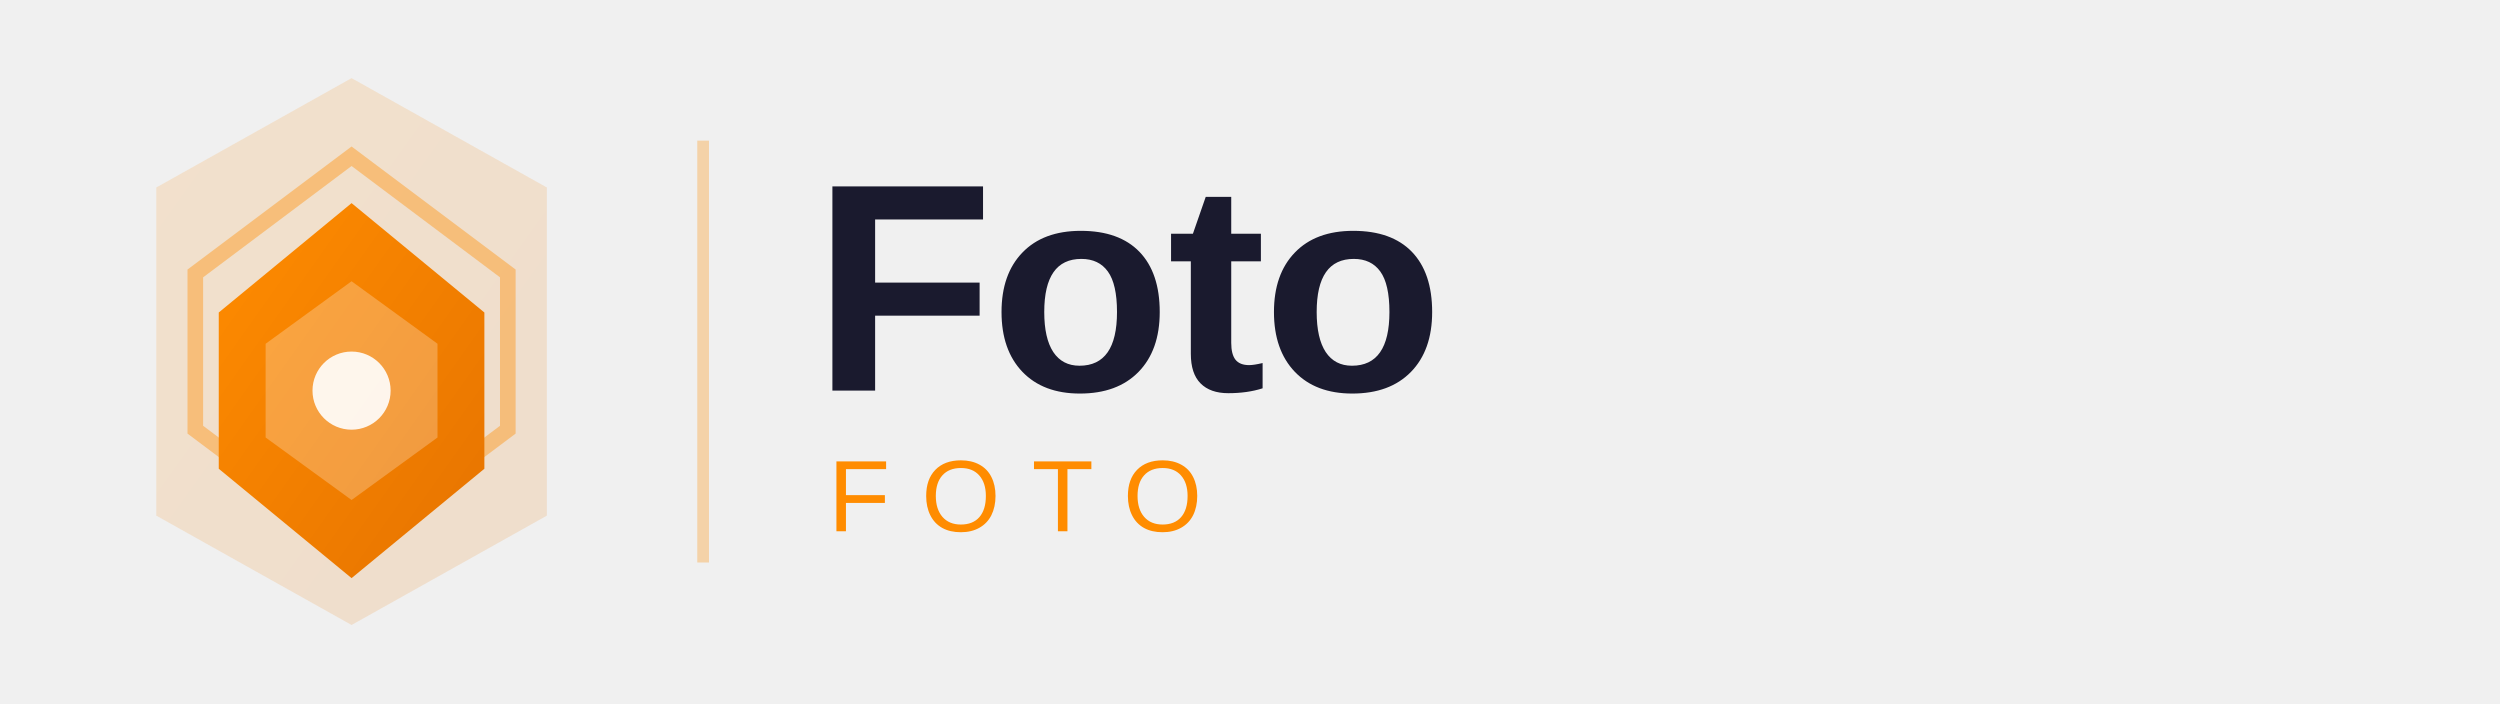
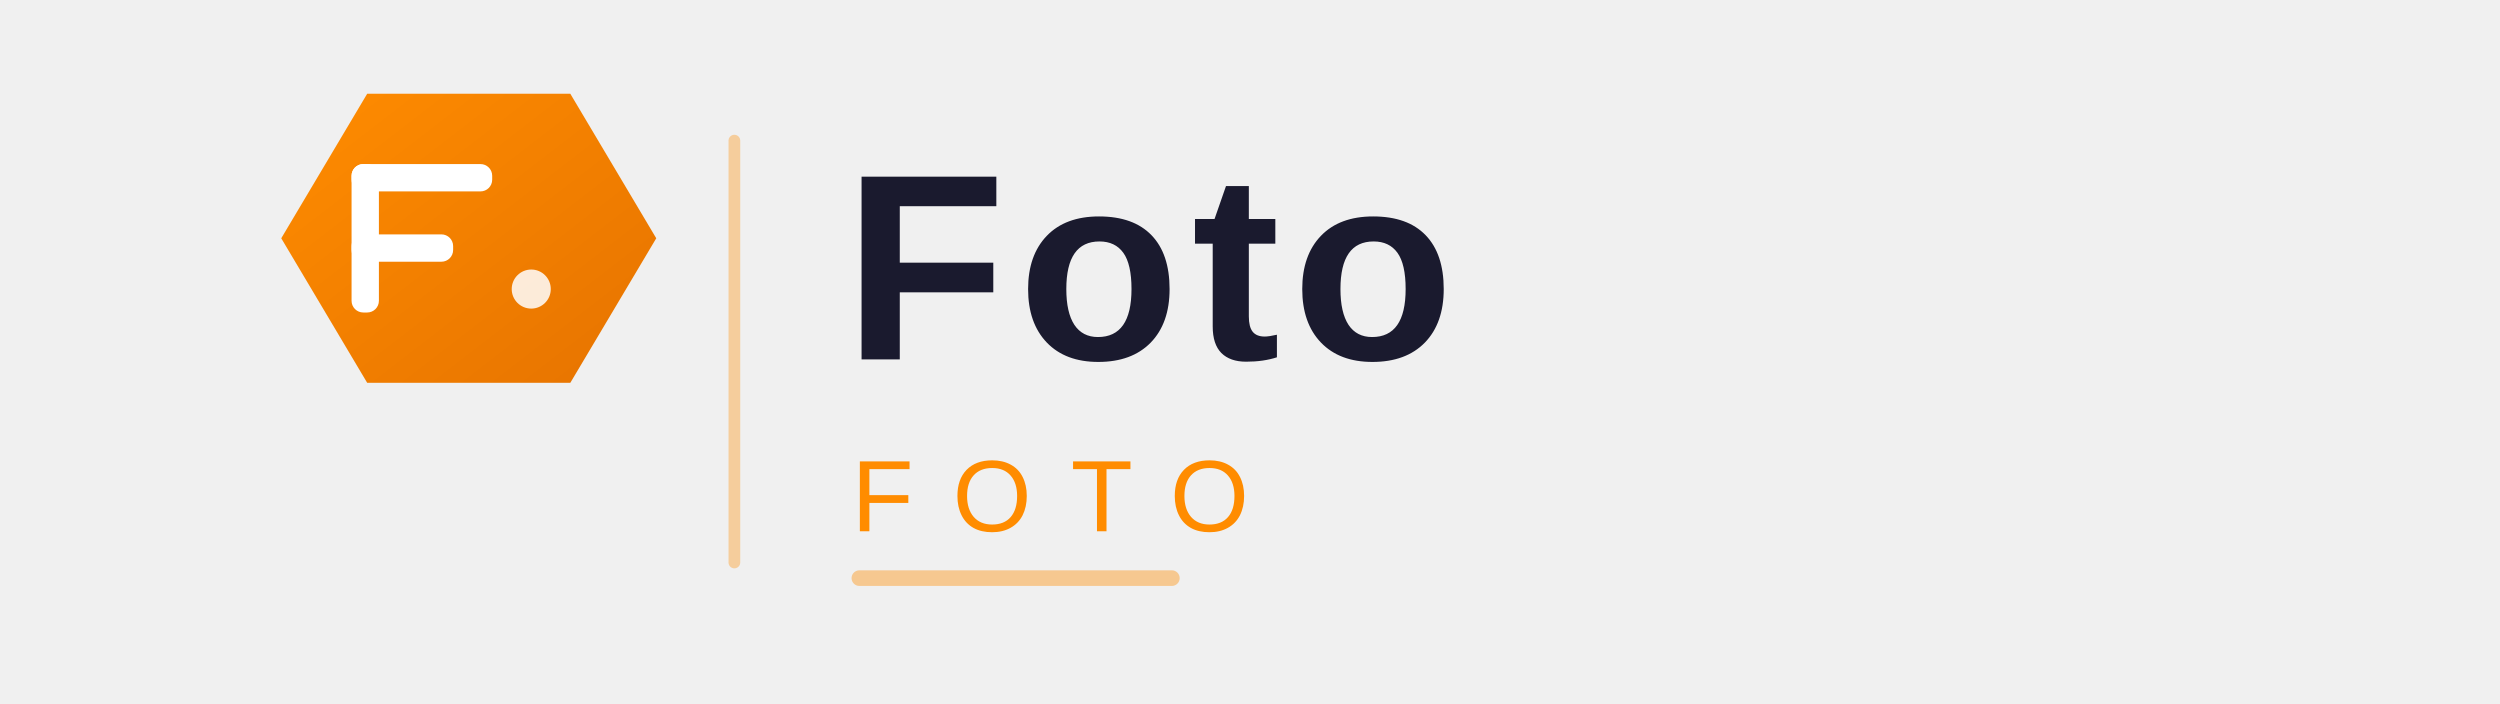
<svg xmlns="http://www.w3.org/2000/svg" viewBox="0 0 320 90" width="320" height="90">
  <defs>
    <linearGradient id="iconGrad" x1="0%" y1="0%" x2="100%" y2="100%">
      <stop offset="0%" style="stop-color:#FF8C00;stop-opacity:1" />
      <stop offset="100%" style="stop-color:#E67300;stop-opacity:1" />
    </linearGradient>
  </defs>
-   <g transform="translate(10, 10)">
-     <polygon points="35,0 60,14 60,56 35,70 10,56 10,14" fill="url(#iconGrad)" opacity="0.15" />
-     <polygon points="35,10 55,25 55,45 35,60 15,45 15,25" fill="none" stroke="#FF8C00" stroke-width="2" opacity="0.4" />
-     <polygon points="35,16 52,30 52,50 35,64 18,50 18,30" fill="url(#iconGrad)" />
-     <polygon points="35,26 46,34 46,46 35,54 24,46 24,34" fill="white" opacity="0.25" />
-     <circle cx="35" cy="40" r="5" fill="white" opacity="0.9" />
+   <g transform="translate(10, 8)">
+     <polygon points="37,4 63,4 74,22.5 63,41 37,41 26,22.5" fill="url(#iconGrad)" />
+     <rect x="35" y="13" width="18" height="3.5" rx="1.5" fill="#ffffff" />
+     <rect x="35" y="13" width="3.5" height="19" rx="1.5" fill="#ffffff" />
+     <rect x="35" y="22" width="13" height="3.5" rx="1.5" fill="#ffffff" />
+     <circle cx="58" cy="29" r="2.5" fill="#ffffff" opacity="0.85" />
  </g>
-   <line x1="90" y1="18" x2="90" y2="72" stroke="#FF8C00" stroke-width="1.5" opacity="0.3" />
-   <text x="104" y="50" font-family="Montserrat, Arial, sans-serif" font-size="38" font-weight="700" fill="#1A1A2E" letter-spacing="-0.5">Foto</text>
-   <text x="106" y="68" font-family="Montserrat, Arial, sans-serif" font-size="13" font-weight="400" fill="#FF8C00" letter-spacing="4">FOTO</text>
+   <line x1="94" y1="18" x2="94" y2="72" stroke="#FF8C00" stroke-width="1.5" stroke-linecap="round" opacity="0.35" />
+   <text x="108" y="46" font-family="Montserrat, Arial, sans-serif" font-size="34" font-weight="700" fill="#1A1A2E" letter-spacing="1.5">Foto</text>
+   <text x="109" y="68" font-family="Montserrat, Arial, sans-serif" font-size="13" font-weight="400" fill="#FF8C00" letter-spacing="5">FOTO</text>
+   <rect x="109" y="73" width="42" height="2" rx="1" fill="#FF8C00" opacity="0.4" />
</svg>
